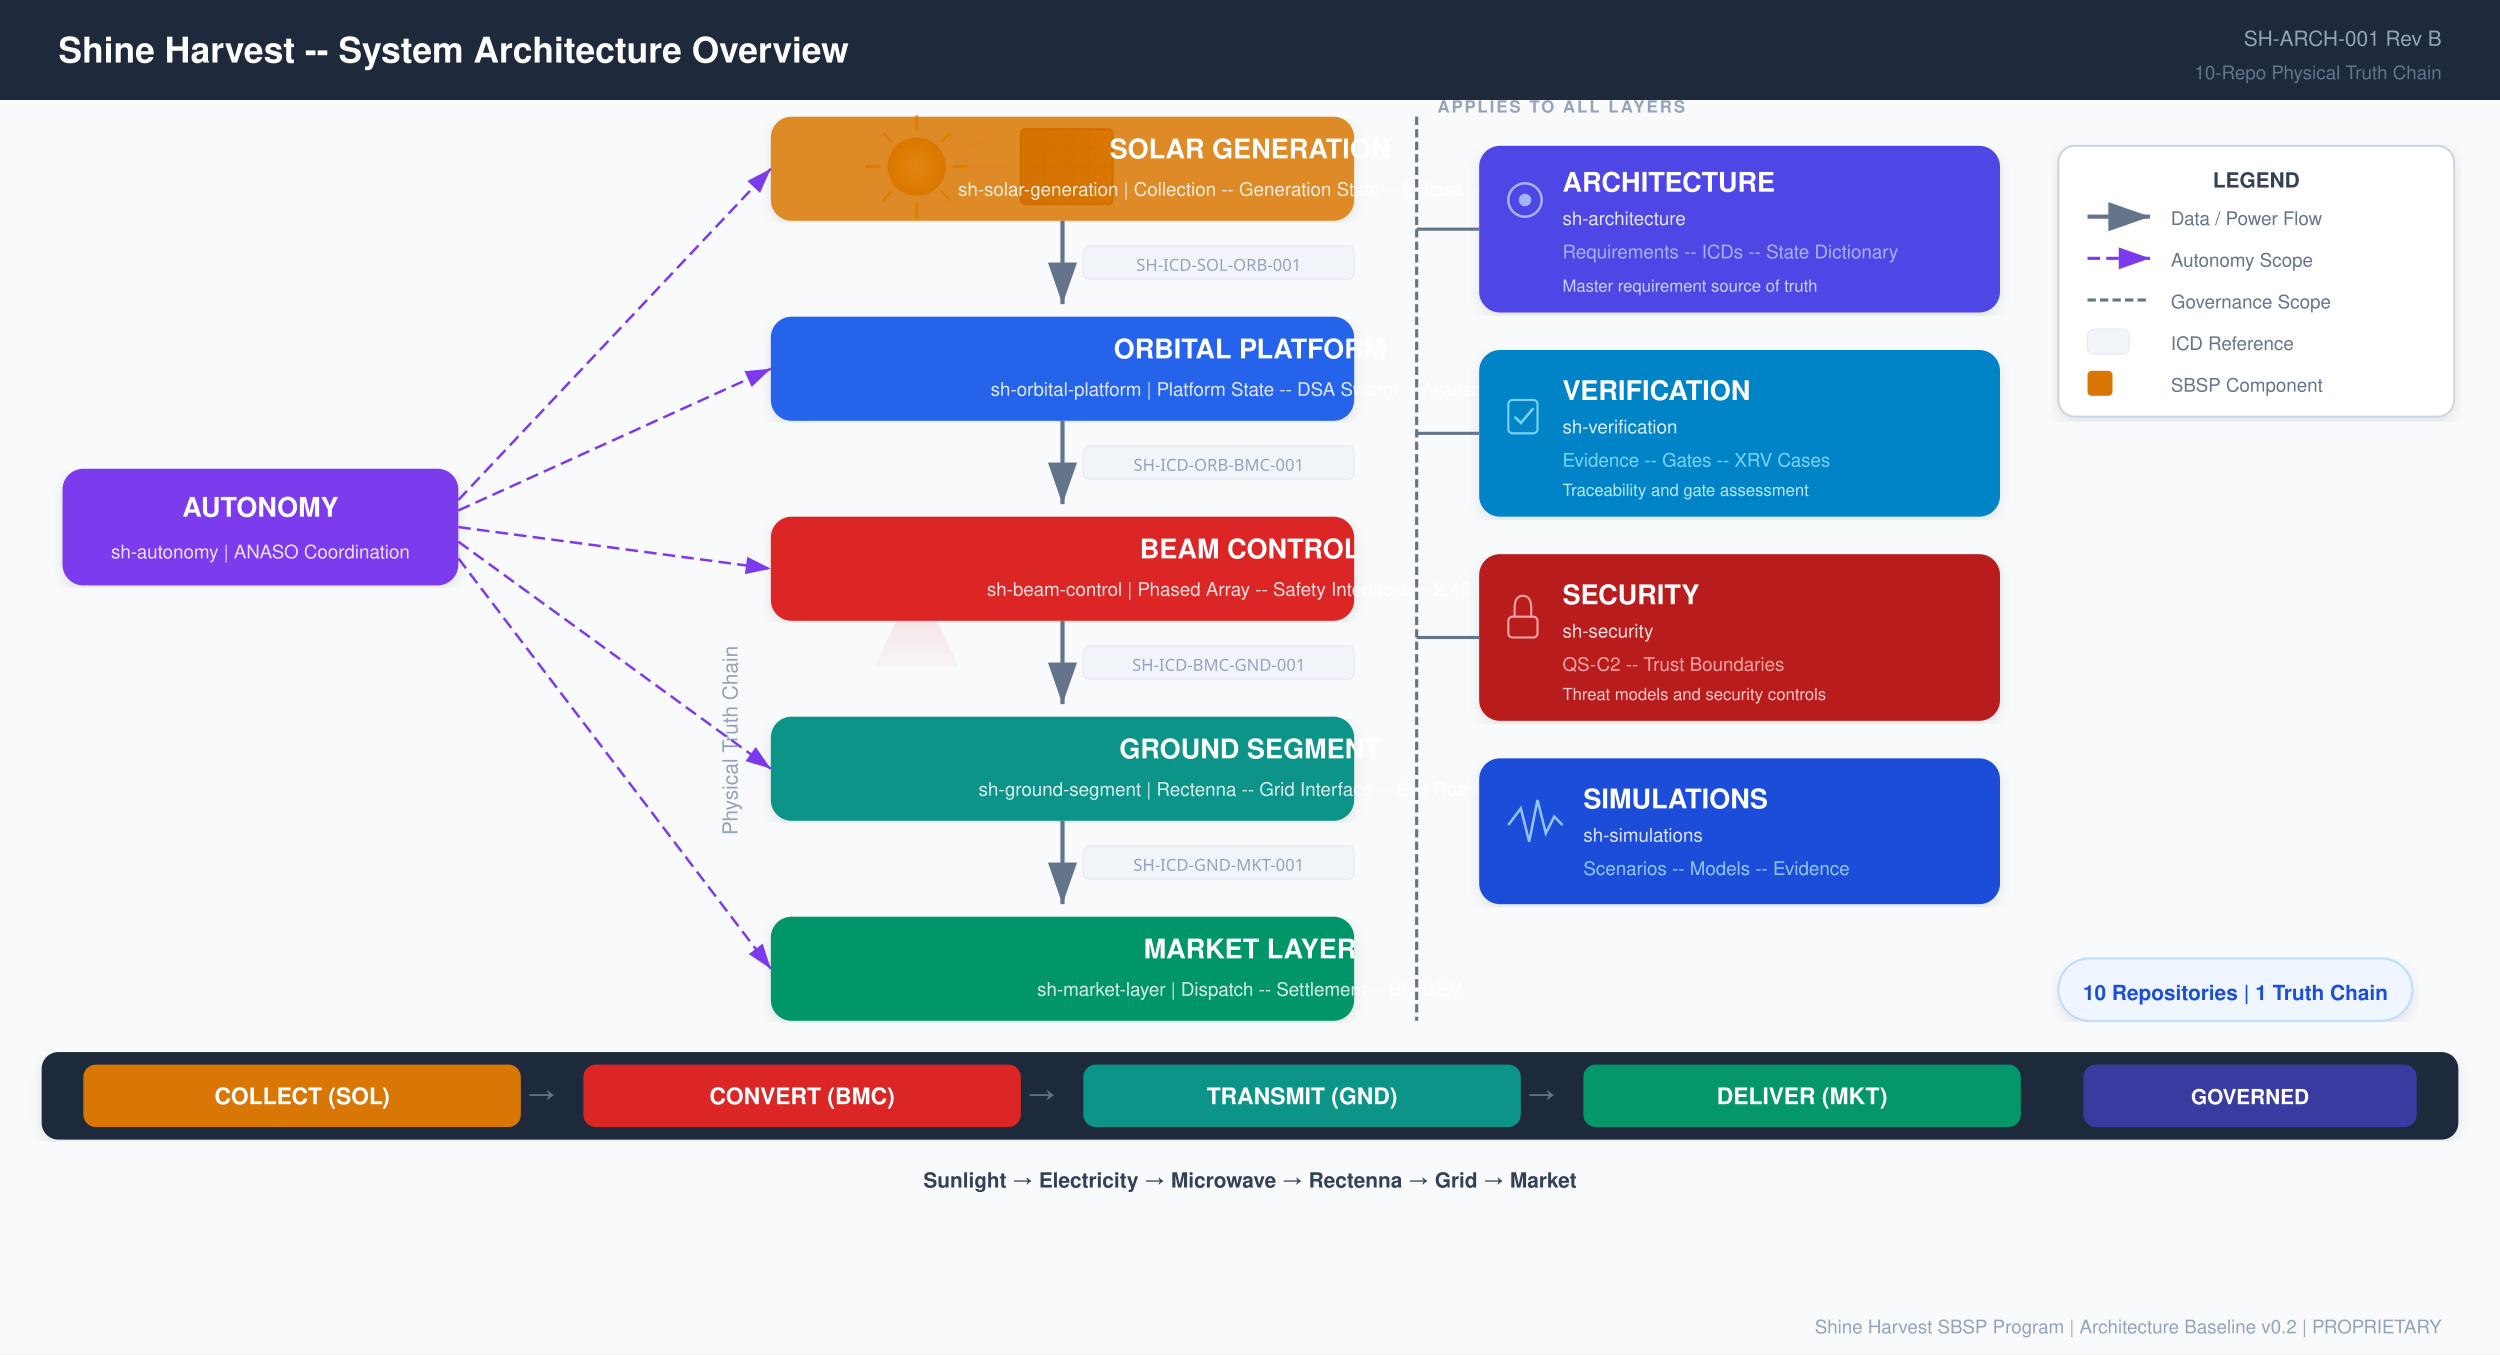
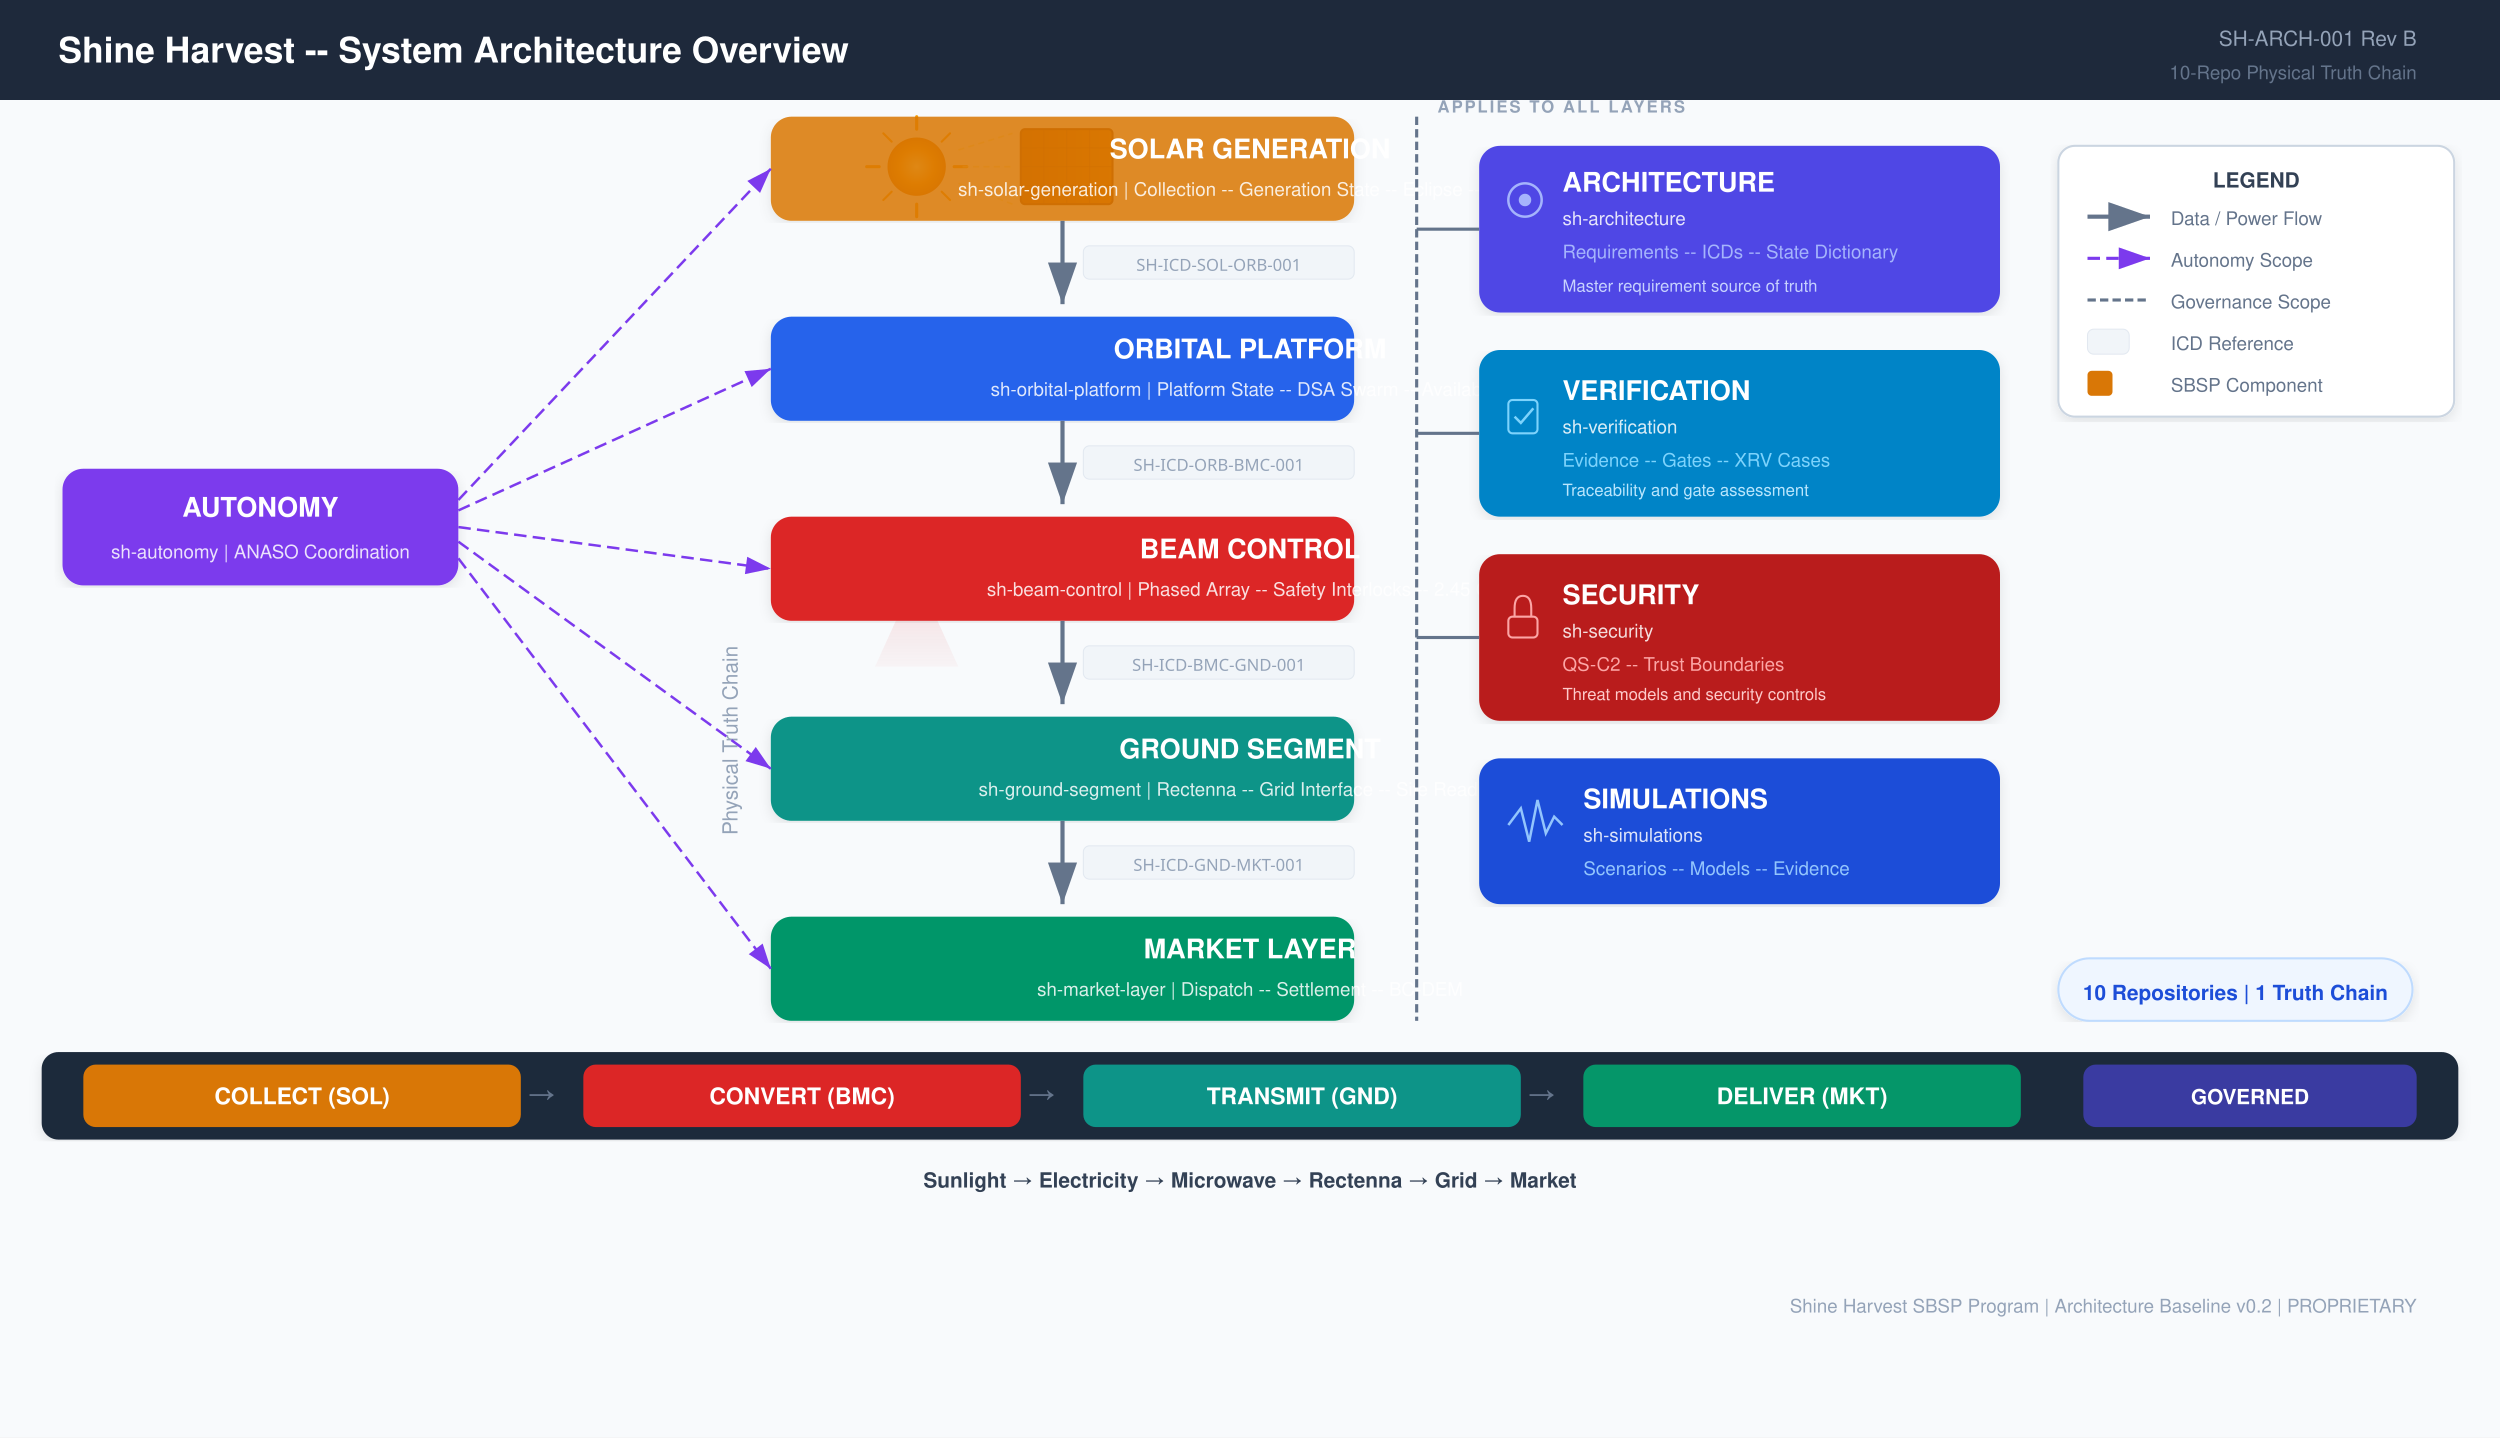
- <svg xmlns="http://www.w3.org/2000/svg" viewBox="0 0 1200 650" width="1200" height="650">
+ <svg xmlns="http://www.w3.org/2000/svg" viewBox="0 0 1200 690" width="1200" height="690">
  <defs>
    <marker id="arrow" markerWidth="10" markerHeight="7" refX="10" refY="3.5" orient="auto">
      <polygon points="0 0, 10 3.5, 0 7" fill="#64748B" />
    </marker>
    <marker id="arrow-violet" markerWidth="10" markerHeight="7" refX="10" refY="3.5" orient="auto">
      <polygon points="0 0, 10 3.5, 0 7" fill="#7C3AED" />
    </marker>
    <filter id="shadow" x="-2%" y="-2%" width="104%" height="104%">
      <feDropShadow dx="0" dy="2" stdDeviation="3" flood-opacity="0.10" />
    </filter>
    <radialGradient id="sunGlow" cx="50%" cy="50%" r="50%">
      <stop offset="0%" stop-color="#FDE68A" />
      <stop offset="60%" stop-color="#F59E0B" />
      <stop offset="100%" stop-color="#D97706" />
    </radialGradient>
    <linearGradient id="panelGrad" x1="0" y1="0" x2="1" y2="0">
      <stop offset="0%" stop-color="#B45309" />
      <stop offset="100%" stop-color="#D97706" />
    </linearGradient>
    <linearGradient id="busGrad" x1="0" y1="0" x2="0" y2="1">
      <stop offset="0%" stop-color="#2563EB" />
      <stop offset="100%" stop-color="#1D4ED8" />
    </linearGradient>
    <linearGradient id="beamGrad" x1="0" y1="0" x2="0" y2="1">
      <stop offset="0%" stop-color="#DC2626" stop-opacity="0.15" />
      <stop offset="100%" stop-color="#DC2626" stop-opacity="0.03" />
    </linearGradient>
  </defs>
-   <rect width="1200" height="650" fill="#F8FAFC" />
+   <rect width="1200" height="690" fill="#F8FAFC" />
  <rect x="0" y="0" width="1200" height="48" fill="#1E293B" />
  <text x="28" y="30" font-family="'Segoe UI', Helvetica, Arial, sans-serif" font-size="17" font-weight="700" fill="#FFFFFF">Shine Harvest -- System Architecture Overview</text>
-   <text x="1172" y="22" font-family="'Segoe UI', Helvetica, Arial, sans-serif" font-size="10" fill="#94A3B8" text-anchor="end">SH-ARCH-001 Rev B</text>
-   <text x="1172" y="38" font-family="'Segoe UI', Helvetica, Arial, sans-serif" font-size="9" fill="#64748B" text-anchor="end">10-Repo Physical Truth Chain</text>
+   <text x="1160" y="22" font-family="'Segoe UI', Helvetica, Arial, sans-serif" font-size="10" fill="#94A3B8" text-anchor="end">SH-ARCH-001 Rev B</text>
+   <text x="1160" y="38" font-family="'Segoe UI', Helvetica, Arial, sans-serif" font-size="9" fill="#64748B" text-anchor="end">10-Repo Physical Truth Chain</text>
  <g transform="translate(440, 60)">
    <circle cx="0" cy="20" r="14" fill="url(#sunGlow)" />
    <line x1="0" y1="2" x2="0" y2="-4" stroke="#F59E0B" stroke-width="1.5" stroke-linecap="round" />
    <line x1="0" y1="38" x2="0" y2="44" stroke="#F59E0B" stroke-width="1.5" stroke-linecap="round" />
    <line x1="-18" y1="20" x2="-24" y2="20" stroke="#F59E0B" stroke-width="1.5" stroke-linecap="round" />
    <line x1="18" y1="20" x2="24" y2="20" stroke="#F59E0B" stroke-width="1.5" stroke-linecap="round" />
    <line x1="-12" y1="8" x2="-16" y2="4" stroke="#F59E0B" stroke-width="1" stroke-linecap="round" />
    <line x1="12" y1="8" x2="16" y2="4" stroke="#F59E0B" stroke-width="1" stroke-linecap="round" />
    <line x1="-12" y1="32" x2="-16" y2="36" stroke="#F59E0B" stroke-width="1" stroke-linecap="round" />
    <line x1="12" y1="32" x2="16" y2="36" stroke="#F59E0B" stroke-width="1" stroke-linecap="round" />
    <line x1="20" y1="28" x2="46" y2="38" stroke="#FDE68A" stroke-width="0.8" stroke-dasharray="3,2" opacity="0.6" />
    <line x1="22" y1="20" x2="46" y2="20" stroke="#FDE68A" stroke-width="0.8" stroke-dasharray="3,2" opacity="0.6" />
    <line x1="20" y1="12" x2="46" y2="4" stroke="#FDE68A" stroke-width="0.8" stroke-dasharray="3,2" opacity="0.6" />
  </g>
  <g transform="translate(490, 62)">
    <rect x="0" y="0" width="44" height="36" rx="2" fill="url(#panelGrad)" stroke="#92400E" stroke-width="1" />
    <line x1="11" y1="0" x2="11" y2="36" stroke="#92400E" stroke-width="0.5" opacity="0.5" />
    <line x1="22" y1="0" x2="22" y2="36" stroke="#92400E" stroke-width="0.5" opacity="0.5" />
    <line x1="33" y1="0" x2="33" y2="36" stroke="#92400E" stroke-width="0.5" opacity="0.5" />
    <line x1="0" y1="9" x2="44" y2="9" stroke="#92400E" stroke-width="0.5" opacity="0.5" />
    <line x1="0" y1="18" x2="44" y2="18" stroke="#92400E" stroke-width="0.5" opacity="0.5" />
    <line x1="0" y1="27" x2="44" y2="27" stroke="#92400E" stroke-width="0.5" opacity="0.5" />
  </g>
  <rect x="370" y="56" width="280" height="50" rx="10" fill="#D97706" filter="url(#shadow)" opacity="0.85" />
  <text x="600" y="76" font-family="'Segoe UI', Helvetica, Arial, sans-serif" font-size="13" font-weight="700" fill="#FFFFFF" text-anchor="middle">SOLAR GENERATION</text>
  <text x="600" y="94" font-family="'Segoe UI', Helvetica, Arial, sans-serif" font-size="9" fill="rgba(255,255,255,0.85)" text-anchor="middle">sh-solar-generation | Collection -- Generation State -- Eclipse -- Output</text>
  <line x1="510" y1="106" x2="510" y2="146" stroke="#64748B" stroke-width="2" marker-end="url(#arrow)" />
  <rect x="520" y="118" width="130" height="16" rx="3" fill="#F1F5F9" stroke="#E2E8F0" stroke-width="0.5" />
  <text x="585" y="130" font-family="'Segoe UI', monospace" font-size="8" fill="#94A3B8" text-anchor="middle">SH-ICD-SOL-ORB-001</text>
  <g transform="translate(430, 156)">
    <rect x="0" y="4" width="20" height="14" rx="3" fill="url(#busGrad)" stroke="#1E40AF" stroke-width="1" />
    <rect x="-30" y="2" width="28" height="18" rx="1" fill="#1D4ED8" stroke="#60A5FA" stroke-width="0.5" />
    <line x1="-23" y1="2" x2="-23" y2="20" stroke="#60A5FA" stroke-width="0.3" opacity="0.6" />
    <line x1="-16" y1="2" x2="-16" y2="20" stroke="#60A5FA" stroke-width="0.3" opacity="0.6" />
    <line x1="-9" y1="2" x2="-9" y2="20" stroke="#60A5FA" stroke-width="0.3" opacity="0.6" />
    <rect x="22" y="2" width="28" height="18" rx="1" fill="#1D4ED8" stroke="#60A5FA" stroke-width="0.5" />
    <line x1="29" y1="2" x2="29" y2="20" stroke="#60A5FA" stroke-width="0.3" opacity="0.6" />
    <line x1="36" y1="2" x2="36" y2="20" stroke="#60A5FA" stroke-width="0.3" opacity="0.6" />
    <line x1="43" y1="2" x2="43" y2="20" stroke="#60A5FA" stroke-width="0.3" opacity="0.6" />
  </g>
  <rect x="370" y="152" width="280" height="50" rx="10" fill="#2563EB" filter="url(#shadow)" />
  <text x="600" y="172" font-family="'Segoe UI', Helvetica, Arial, sans-serif" font-size="13" font-weight="700" fill="#FFFFFF" text-anchor="middle">ORBITAL PLATFORM</text>
  <text x="600" y="190" font-family="'Segoe UI', Helvetica, Arial, sans-serif" font-size="9" fill="rgba(255,255,255,0.85)" text-anchor="middle">sh-orbital-platform | Platform State -- DSA Swarm -- Availability</text>
  <line x1="510" y1="202" x2="510" y2="242" stroke="#64748B" stroke-width="2" marker-end="url(#arrow)" />
  <rect x="520" y="214" width="130" height="16" rx="3" fill="#F1F5F9" stroke="#E2E8F0" stroke-width="0.5" />
  <text x="585" y="226" font-family="'Segoe UI', monospace" font-size="8" fill="#94A3B8" text-anchor="middle">SH-ICD-ORB-BMC-001</text>
  <g transform="translate(430, 252)">
    <ellipse cx="22" cy="12" rx="20" ry="10" fill="none" stroke="#DC2626" stroke-width="1.5" />
    <ellipse cx="22" cy="12" rx="13" ry="6" fill="none" stroke="#DC2626" stroke-width="0.8" opacity="0.5" />
    <ellipse cx="22" cy="12" rx="6" ry="3" fill="none" stroke="#DC2626" stroke-width="0.5" opacity="0.3" />
    <circle cx="22" cy="12" r="2.5" fill="#DC2626" />
  </g>
  <path d="M 440 276 L 420 320 L 460 320 Z" fill="url(#beamGrad)" stroke="none" />
  <rect x="370" y="248" width="280" height="50" rx="10" fill="#DC2626" filter="url(#shadow)" />
  <text x="600" y="268" font-family="'Segoe UI', Helvetica, Arial, sans-serif" font-size="13" font-weight="700" fill="#FFFFFF" text-anchor="middle">BEAM CONTROL</text>
  <text x="600" y="286" font-family="'Segoe UI', Helvetica, Arial, sans-serif" font-size="9" fill="rgba(255,255,255,0.85)" text-anchor="middle">sh-beam-control | Phased Array -- Safety Interlocks -- 2.45 GHz</text>
  <line x1="510" y1="298" x2="510" y2="338" stroke="#64748B" stroke-width="2" marker-end="url(#arrow)" />
  <rect x="520" y="310" width="130" height="16" rx="3" fill="#F1F5F9" stroke="#E2E8F0" stroke-width="0.5" />
  <text x="585" y="322" font-family="'Segoe UI', monospace" font-size="8" fill="#94A3B8" text-anchor="middle">SH-ICD-BMC-GND-001</text>
  <g transform="translate(420, 348)">
    <ellipse cx="30" cy="12" rx="28" ry="10" fill="none" stroke="#059669" stroke-width="1.5" />
    <circle cx="14" cy="10" r="1.5" fill="#059669" opacity="0.4" />
    <circle cx="22" cy="8" r="1.5" fill="#059669" opacity="0.4" />
    <circle cx="30" cy="6" r="1.5" fill="#059669" opacity="0.4" />
    <circle cx="38" cy="8" r="1.5" fill="#059669" opacity="0.4" />
    <circle cx="46" cy="10" r="1.5" fill="#059669" opacity="0.4" />
    <circle cx="18" cy="14" r="1.5" fill="#059669" opacity="0.4" />
    <circle cx="30" cy="16" r="1.5" fill="#059669" opacity="0.4" />
    <circle cx="42" cy="14" r="1.5" fill="#059669" opacity="0.4" />
    <circle cx="26" cy="12" r="1" fill="#059669" opacity="0.3" />
    <circle cx="34" cy="12" r="1" fill="#059669" opacity="0.3" />
  </g>
  <rect x="370" y="344" width="280" height="50" rx="10" fill="#0D9488" filter="url(#shadow)" />
  <text x="600" y="364" font-family="'Segoe UI', Helvetica, Arial, sans-serif" font-size="13" font-weight="700" fill="#FFFFFF" text-anchor="middle">GROUND SEGMENT</text>
  <text x="600" y="382" font-family="'Segoe UI', Helvetica, Arial, sans-serif" font-size="9" fill="rgba(255,255,255,0.85)" text-anchor="middle">sh-ground-segment | Rectenna -- Grid Interface -- Site Readiness</text>
  <line x1="510" y1="394" x2="510" y2="434" stroke="#64748B" stroke-width="2" marker-end="url(#arrow)" />
  <rect x="520" y="406" width="130" height="16" rx="3" fill="#F1F5F9" stroke="#E2E8F0" stroke-width="0.5" />
  <text x="585" y="418" font-family="'Segoe UI', monospace" font-size="8" fill="#94A3B8" text-anchor="middle">SH-ICD-GND-MKT-001</text>
  <g transform="translate(422, 442)">
    <polygon points="12,4 20,36 4,36" fill="none" stroke="#059669" stroke-width="1.5" />
    <line x1="6" y1="14" x2="18" y2="14" stroke="#059669" stroke-width="0.8" />
    <line x1="8" y1="22" x2="16" y2="22" stroke="#059669" stroke-width="0.8" />
    <line x1="10" y1="30" x2="14" y2="30" stroke="#059669" stroke-width="0.8" />
    <line x1="12" y1="4" x2="0" y2="0" stroke="#059669" stroke-width="1" />
    <line x1="12" y1="4" x2="24" y2="0" stroke="#059669" stroke-width="1" />
  </g>
  <g transform="translate(456, 450)">
    <rect x="0" y="4" width="12" height="10" rx="3" fill="none" stroke="#059669" stroke-width="1" />
    <line x1="12" y1="9" x2="16" y2="9" stroke="#059669" stroke-width="1" />
    <rect x="16" y="4" width="12" height="10" rx="3" fill="none" stroke="#059669" stroke-width="1" />
    <line x1="28" y1="9" x2="32" y2="9" stroke="#059669" stroke-width="1" />
    <rect x="32" y="4" width="12" height="10" rx="3" fill="none" stroke="#059669" stroke-width="1" />
  </g>
  <rect x="370" y="440" width="280" height="50" rx="10" fill="#059669" filter="url(#shadow)" />
  <text x="600" y="460" font-family="'Segoe UI', Helvetica, Arial, sans-serif" font-size="13" font-weight="700" fill="#FFFFFF" text-anchor="middle">MARKET LAYER</text>
  <text x="600" y="478" font-family="'Segoe UI', Helvetica, Arial, sans-serif" font-size="9" fill="rgba(255,255,255,0.85)" text-anchor="middle">sh-market-layer | Dispatch -- Settlement -- BC-DEM</text>
  <text x="354" y="310" font-family="'Segoe UI', Helvetica, Arial, sans-serif" font-size="10" fill="#94A3B8" text-anchor="end" transform="rotate(-90, 354, 310)">Physical Truth Chain</text>
  <g transform="translate(80, 230)">
    <circle cx="20" cy="12" r="10" fill="none" stroke="#7C3AED" stroke-width="1.5" />
    <circle cx="14" cy="8" r="2" fill="#7C3AED" opacity="0.5" />
    <circle cx="26" cy="8" r="2" fill="#7C3AED" opacity="0.5" />
    <circle cx="20" cy="16" r="2" fill="#7C3AED" opacity="0.5" />
    <line x1="14" y1="8" x2="26" y2="8" stroke="#7C3AED" stroke-width="0.8" opacity="0.4" />
    <line x1="14" y1="8" x2="20" y2="16" stroke="#7C3AED" stroke-width="0.8" opacity="0.4" />
    <line x1="26" y1="8" x2="20" y2="16" stroke="#7C3AED" stroke-width="0.8" opacity="0.4" />
  </g>
  <rect x="30" y="225" width="190" height="56" rx="10" fill="#7C3AED" filter="url(#shadow)" />
  <text x="125" y="248" font-family="'Segoe UI', Helvetica, Arial, sans-serif" font-size="13" font-weight="700" fill="#FFFFFF" text-anchor="middle">AUTONOMY</text>
  <text x="125" y="268" font-family="'Segoe UI', Helvetica, Arial, sans-serif" font-size="9" fill="rgba(255,255,255,0.85)" text-anchor="middle">sh-autonomy | ANASO Coordination</text>
  <line x1="220" y1="240" x2="370" y2="81" stroke="#7C3AED" stroke-width="1.2" stroke-dasharray="6,3" marker-end="url(#arrow-violet)" />
  <line x1="220" y1="245" x2="370" y2="177" stroke="#7C3AED" stroke-width="1.2" stroke-dasharray="6,3" marker-end="url(#arrow-violet)" />
  <line x1="220" y1="253" x2="370" y2="273" stroke="#7C3AED" stroke-width="1.2" stroke-dasharray="6,3" marker-end="url(#arrow-violet)" />
  <line x1="220" y1="260" x2="370" y2="369" stroke="#7C3AED" stroke-width="1.2" stroke-dasharray="6,3" marker-end="url(#arrow-violet)" />
  <line x1="220" y1="268" x2="370" y2="465" stroke="#7C3AED" stroke-width="1.2" stroke-dasharray="6,3" marker-end="url(#arrow-violet)" />
  <line x1="680" y1="56" x2="680" y2="490" stroke="#64748B" stroke-width="1.5" stroke-dasharray="4,2" />
  <text x="690" y="54" font-family="'Segoe UI', Helvetica, Arial, sans-serif" font-size="8" fill="#94A3B8" font-weight="600" letter-spacing="1">APPLIES TO ALL LAYERS</text>
  <rect x="710" y="70" width="250" height="80" rx="10" fill="#4F46E5" filter="url(#shadow)" />
  <circle cx="732" cy="96" r="8" fill="none" stroke="#A5B4FC" stroke-width="1.2" />
  <circle cx="732" cy="96" r="3" fill="#A5B4FC" />
  <text x="750" y="92" font-family="'Segoe UI', Helvetica, Arial, sans-serif" font-size="13" font-weight="700" fill="#FFFFFF">ARCHITECTURE</text>
  <text x="750" y="108" font-family="'Segoe UI', Helvetica, Arial, sans-serif" font-size="9" fill="rgba(255,255,255,0.85)">sh-architecture</text>
  <text x="750" y="124" font-family="'Segoe UI', Helvetica, Arial, sans-serif" font-size="9" fill="#A5B4FC">Requirements -- ICDs -- State Dictionary</text>
  <text x="750" y="140" font-family="'Segoe UI', Helvetica, Arial, sans-serif" font-size="8" fill="#C7D2FE">Master requirement source of truth</text>
  <line x1="680" y1="110" x2="710" y2="110" stroke="#64748B" stroke-width="1.5" />
  <rect x="710" y="168" width="250" height="80" rx="10" fill="#0284C7" filter="url(#shadow)" />
  <rect x="724" y="192" width="14" height="16" rx="2" fill="none" stroke="#7DD3FC" stroke-width="1" />
  <polyline points="727,200 730,203 736,196" fill="none" stroke="#7DD3FC" stroke-width="1.2" />
  <text x="750" y="192" font-family="'Segoe UI', Helvetica, Arial, sans-serif" font-size="13" font-weight="700" fill="#FFFFFF">VERIFICATION</text>
  <text x="750" y="208" font-family="'Segoe UI', Helvetica, Arial, sans-serif" font-size="9" fill="rgba(255,255,255,0.85)">sh-verification</text>
  <text x="750" y="224" font-family="'Segoe UI', Helvetica, Arial, sans-serif" font-size="9" fill="#7DD3FC">Evidence -- Gates -- XRV Cases</text>
  <text x="750" y="238" font-family="'Segoe UI', Helvetica, Arial, sans-serif" font-size="8" fill="#BAE6FD">Traceability and gate assessment</text>
  <line x1="680" y1="208" x2="710" y2="208" stroke="#64748B" stroke-width="1.5" />
  <rect x="710" y="266" width="250" height="80" rx="10" fill="#B91C1C" filter="url(#shadow)" />
  <rect x="724" y="296" width="14" height="10" rx="2" fill="none" stroke="#FCA5A5" stroke-width="1" />
  <path d="M 727 296 L 727 292 Q 727 286, 731 286 Q 735 286, 735 292 L 735 296" fill="none" stroke="#FCA5A5" stroke-width="1" />
  <text x="750" y="290" font-family="'Segoe UI', Helvetica, Arial, sans-serif" font-size="13" font-weight="700" fill="#FFFFFF">SECURITY</text>
  <text x="750" y="306" font-family="'Segoe UI', Helvetica, Arial, sans-serif" font-size="9" fill="rgba(255,255,255,0.85)">sh-security</text>
  <text x="750" y="322" font-family="'Segoe UI', Helvetica, Arial, sans-serif" font-size="9" fill="#FCA5A5">QS-C2 -- Trust Boundaries</text>
  <text x="750" y="336" font-family="'Segoe UI', Helvetica, Arial, sans-serif" font-size="8" fill="#FECACA">Threat models and security controls</text>
  <line x1="680" y1="306" x2="710" y2="306" stroke="#64748B" stroke-width="1.5" />
  <rect x="710" y="364" width="250" height="70" rx="10" fill="#1D4ED8" filter="url(#shadow)" />
  <path d="M 724 396 L 730 388 L 734 404 L 738 384 L 742 400 L 746 392 L 750 396" fill="none" stroke="#93C5FD" stroke-width="1.2" />
  <text x="760" y="388" font-family="'Segoe UI', Helvetica, Arial, sans-serif" font-size="13" font-weight="700" fill="#FFFFFF">SIMULATIONS</text>
  <text x="760" y="404" font-family="'Segoe UI', Helvetica, Arial, sans-serif" font-size="9" fill="rgba(255,255,255,0.85)">sh-simulations</text>
  <text x="760" y="420" font-family="'Segoe UI', Helvetica, Arial, sans-serif" font-size="9" fill="#93C5FD">Scenarios -- Models -- Evidence</text>
  <rect x="988" y="70" width="190" height="130" rx="8" fill="#FFFFFF" stroke="#CBD5E1" stroke-width="1" filter="url(#shadow)" />
  <text x="1083" y="90" font-family="'Segoe UI', Helvetica, Arial, sans-serif" font-size="10" font-weight="600" fill="#334155" text-anchor="middle">LEGEND</text>
  <line x1="1002" y1="104" x2="1032" y2="104" stroke="#64748B" stroke-width="2" marker-end="url(#arrow)" />
  <text x="1042" y="108" font-family="'Segoe UI', Helvetica, Arial, sans-serif" font-size="9" fill="#64748B">Data / Power Flow</text>
  <line x1="1002" y1="124" x2="1032" y2="124" stroke="#7C3AED" stroke-width="1.5" stroke-dasharray="6,3" marker-end="url(#arrow-violet)" />
  <text x="1042" y="128" font-family="'Segoe UI', Helvetica, Arial, sans-serif" font-size="9" fill="#64748B">Autonomy Scope</text>
  <line x1="1002" y1="144" x2="1032" y2="144" stroke="#64748B" stroke-width="1.5" stroke-dasharray="4,2" />
  <text x="1042" y="148" font-family="'Segoe UI', Helvetica, Arial, sans-serif" font-size="9" fill="#64748B">Governance Scope</text>
  <rect x="1002" y="158" width="20" height="12" rx="3" fill="#F1F5F9" stroke="#E2E8F0" stroke-width="0.5" />
  <text x="1042" y="168" font-family="'Segoe UI', Helvetica, Arial, sans-serif" font-size="9" fill="#64748B">ICD Reference</text>
  <rect x="1002" y="178" width="12" height="12" rx="2" fill="#D97706" />
  <text x="1042" y="188" font-family="'Segoe UI', Helvetica, Arial, sans-serif" font-size="9" fill="#64748B">SBSP Component</text>
  <rect x="20" y="505" width="1160" height="42" rx="8" fill="#1E293B" filter="url(#shadow)" />
  <rect x="40" y="511" width="210" height="30" rx="6" fill="#D97706" />
  <text x="145" y="530" font-family="'Segoe UI', Helvetica, Arial, sans-serif" font-size="11" font-weight="700" fill="#FFFFFF" text-anchor="middle">COLLECT (SOL)</text>
  <text x="260" y="530" font-family="'Segoe UI', Helvetica, Arial, sans-serif" font-size="14" fill="#64748B" text-anchor="middle">→</text>
  <rect x="280" y="511" width="210" height="30" rx="6" fill="#DC2626" />
  <text x="385" y="530" font-family="'Segoe UI', Helvetica, Arial, sans-serif" font-size="11" font-weight="700" fill="#FFFFFF" text-anchor="middle">CONVERT (BMC)</text>
  <text x="500" y="530" font-family="'Segoe UI', Helvetica, Arial, sans-serif" font-size="14" fill="#64748B" text-anchor="middle">→</text>
  <rect x="520" y="511" width="210" height="30" rx="6" fill="#0D9488" />
  <text x="625" y="530" font-family="'Segoe UI', Helvetica, Arial, sans-serif" font-size="11" font-weight="700" fill="#FFFFFF" text-anchor="middle">TRANSMIT (GND)</text>
  <text x="740" y="530" font-family="'Segoe UI', Helvetica, Arial, sans-serif" font-size="14" fill="#64748B" text-anchor="middle">→</text>
  <rect x="760" y="511" width="210" height="30" rx="6" fill="#059669" />
  <text x="865" y="530" font-family="'Segoe UI', Helvetica, Arial, sans-serif" font-size="11" font-weight="700" fill="#FFFFFF" text-anchor="middle">DELIVER (MKT)</text>
  <rect x="1000" y="511" width="160" height="30" rx="6" fill="#4F46E5" opacity="0.6" />
  <text x="1080" y="530" font-family="'Segoe UI', Helvetica, Arial, sans-serif" font-size="10" font-weight="600" fill="#FFFFFF" text-anchor="middle">GOVERNED</text>
  <rect x="988" y="460" width="170" height="30" rx="15" fill="#EFF6FF" stroke="#BFDBFE" stroke-width="1" filter="url(#shadow)" />
  <text x="1073" y="480" font-family="'Segoe UI', Helvetica, Arial, sans-serif" font-size="10" font-weight="600" fill="#1D4ED8" text-anchor="middle">10 Repositories | 1 Truth Chain</text>
  <text x="600" y="570" font-family="'Segoe UI', Helvetica, Arial, sans-serif" font-size="10" font-weight="600" fill="#334155" text-anchor="middle">Sunlight → Electricity → Microwave → Rectenna → Grid → Market</text>
-   <text x="1172" y="640" font-family="'Segoe UI', Helvetica, Arial, sans-serif" font-size="9" fill="#94A3B8" text-anchor="end">Shine Harvest SBSP Program | Architecture Baseline v0.2 | PROPRIETARY</text>
+   <text x="1160" y="630" font-family="'Segoe UI', Helvetica, Arial, sans-serif" font-size="9" fill="#94A3B8" text-anchor="end">Shine Harvest SBSP Program | Architecture Baseline v0.2 | PROPRIETARY</text>
</svg>
